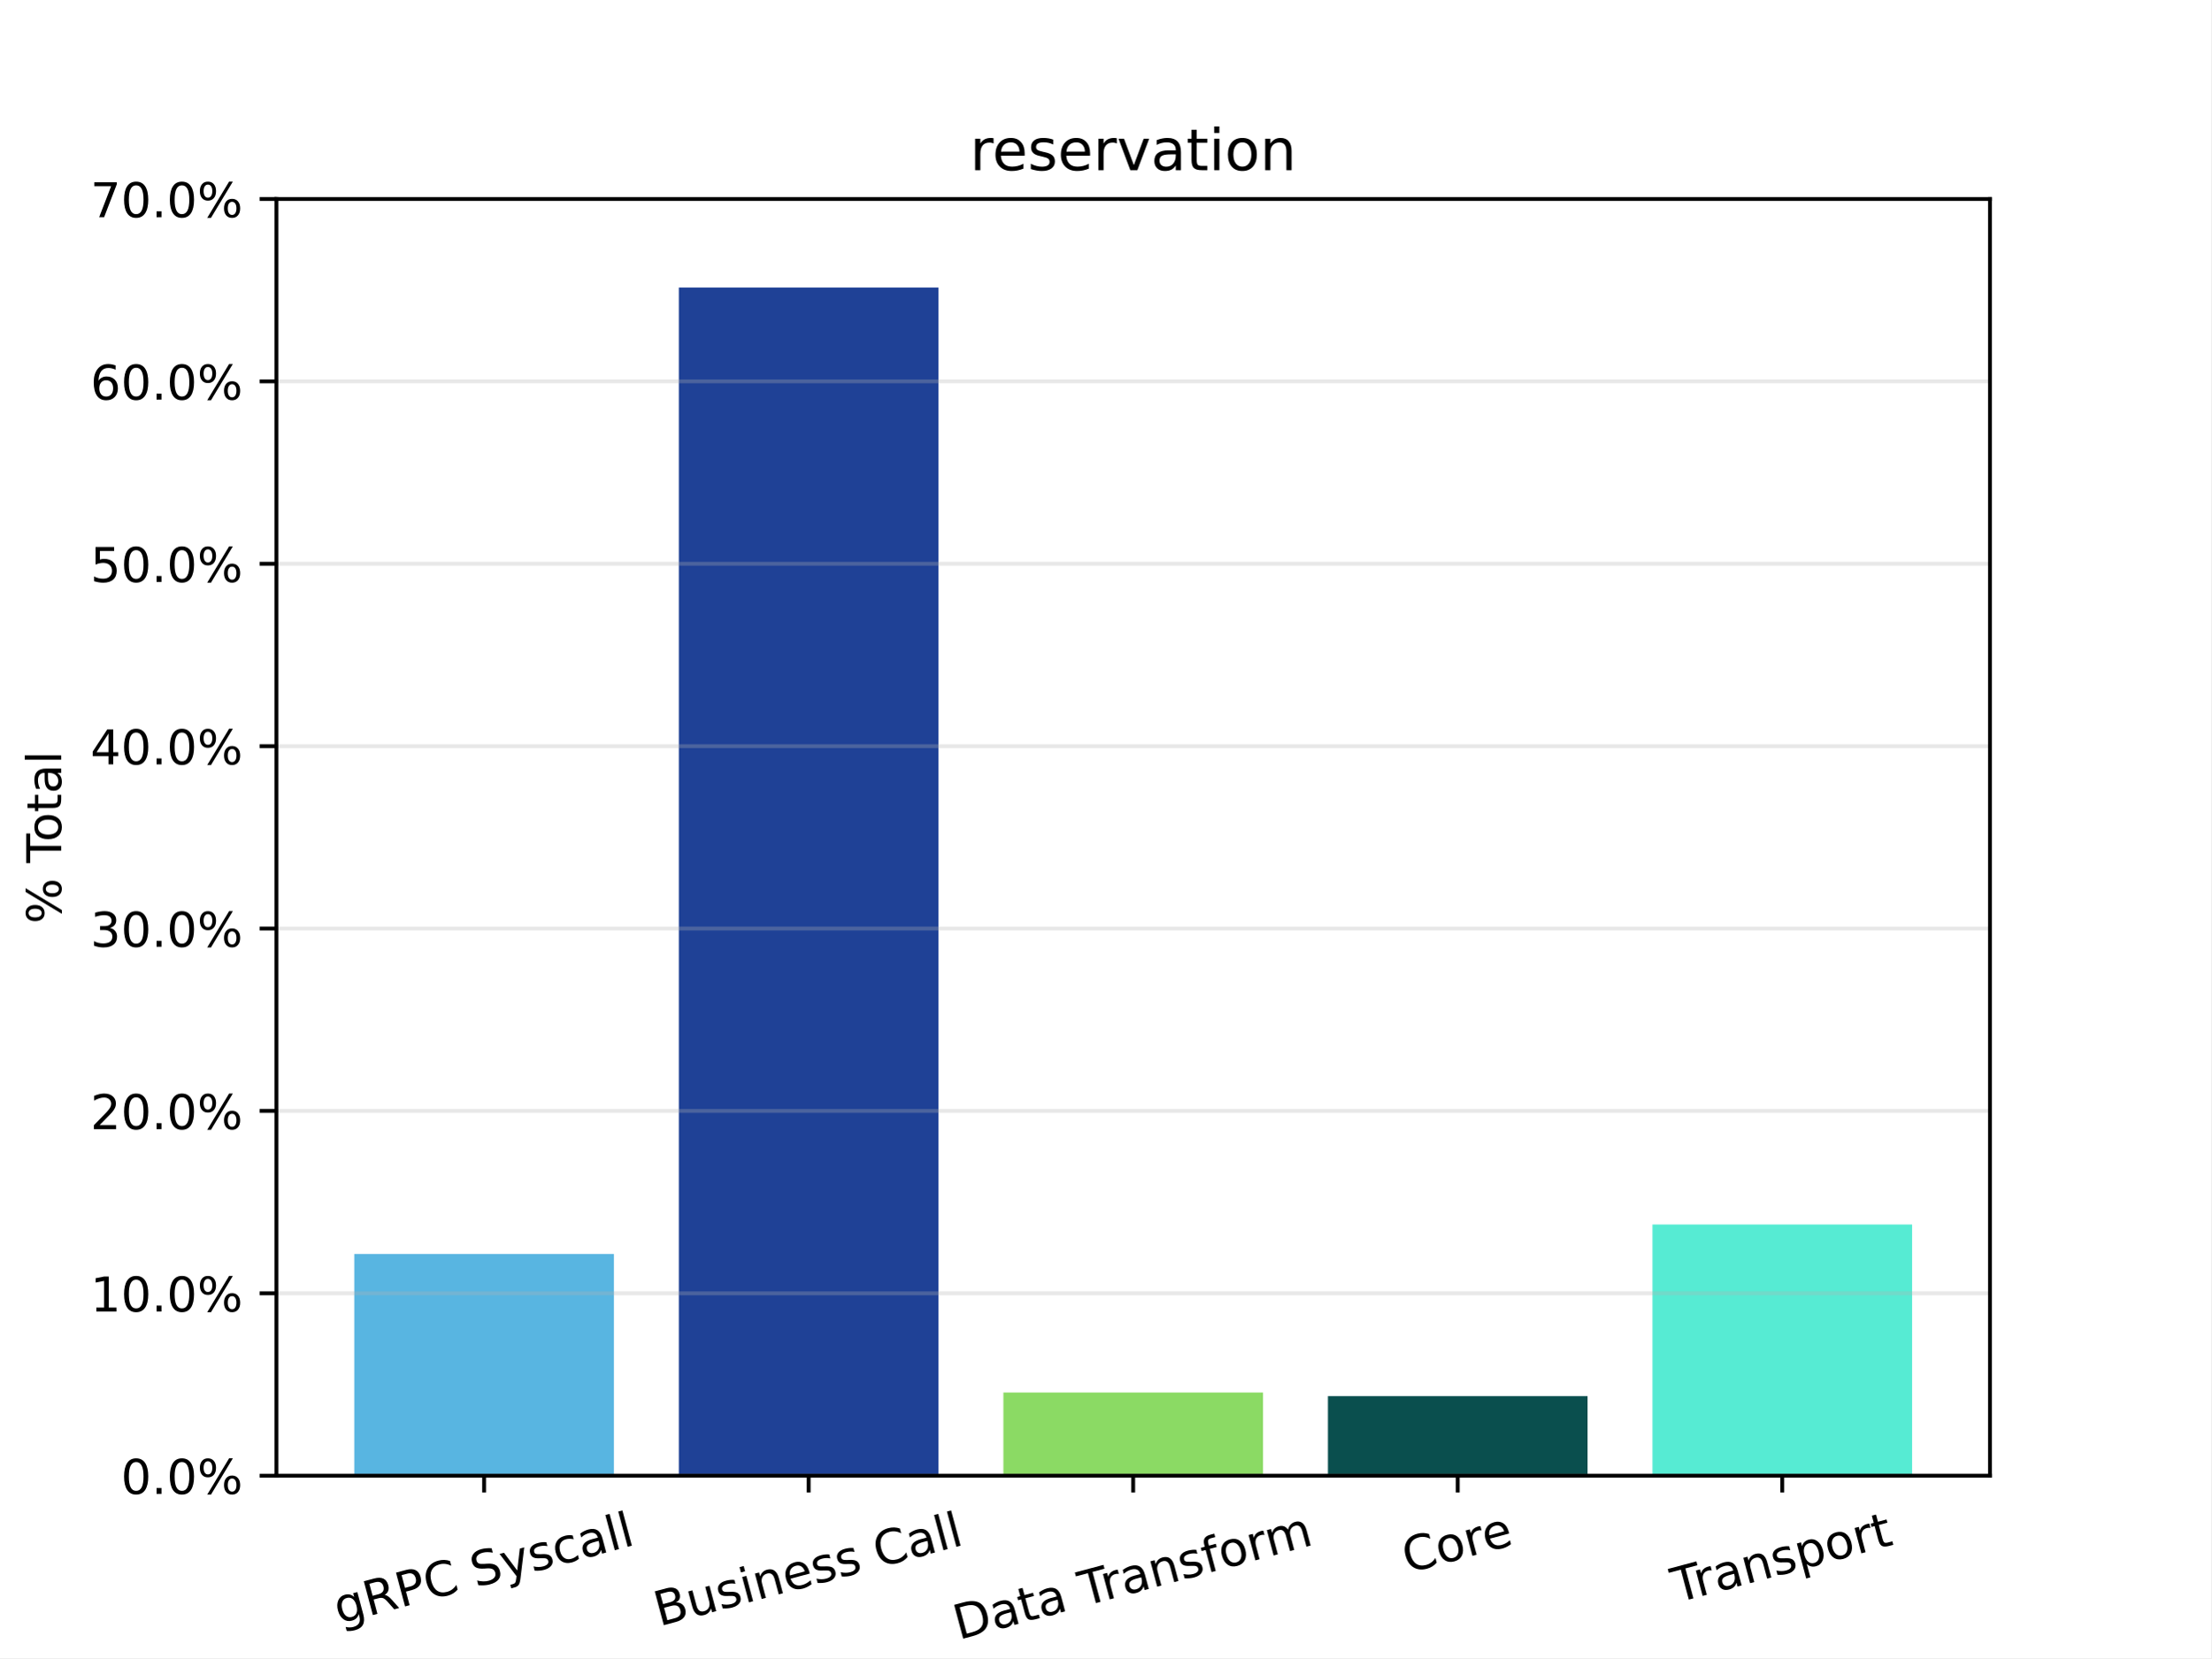
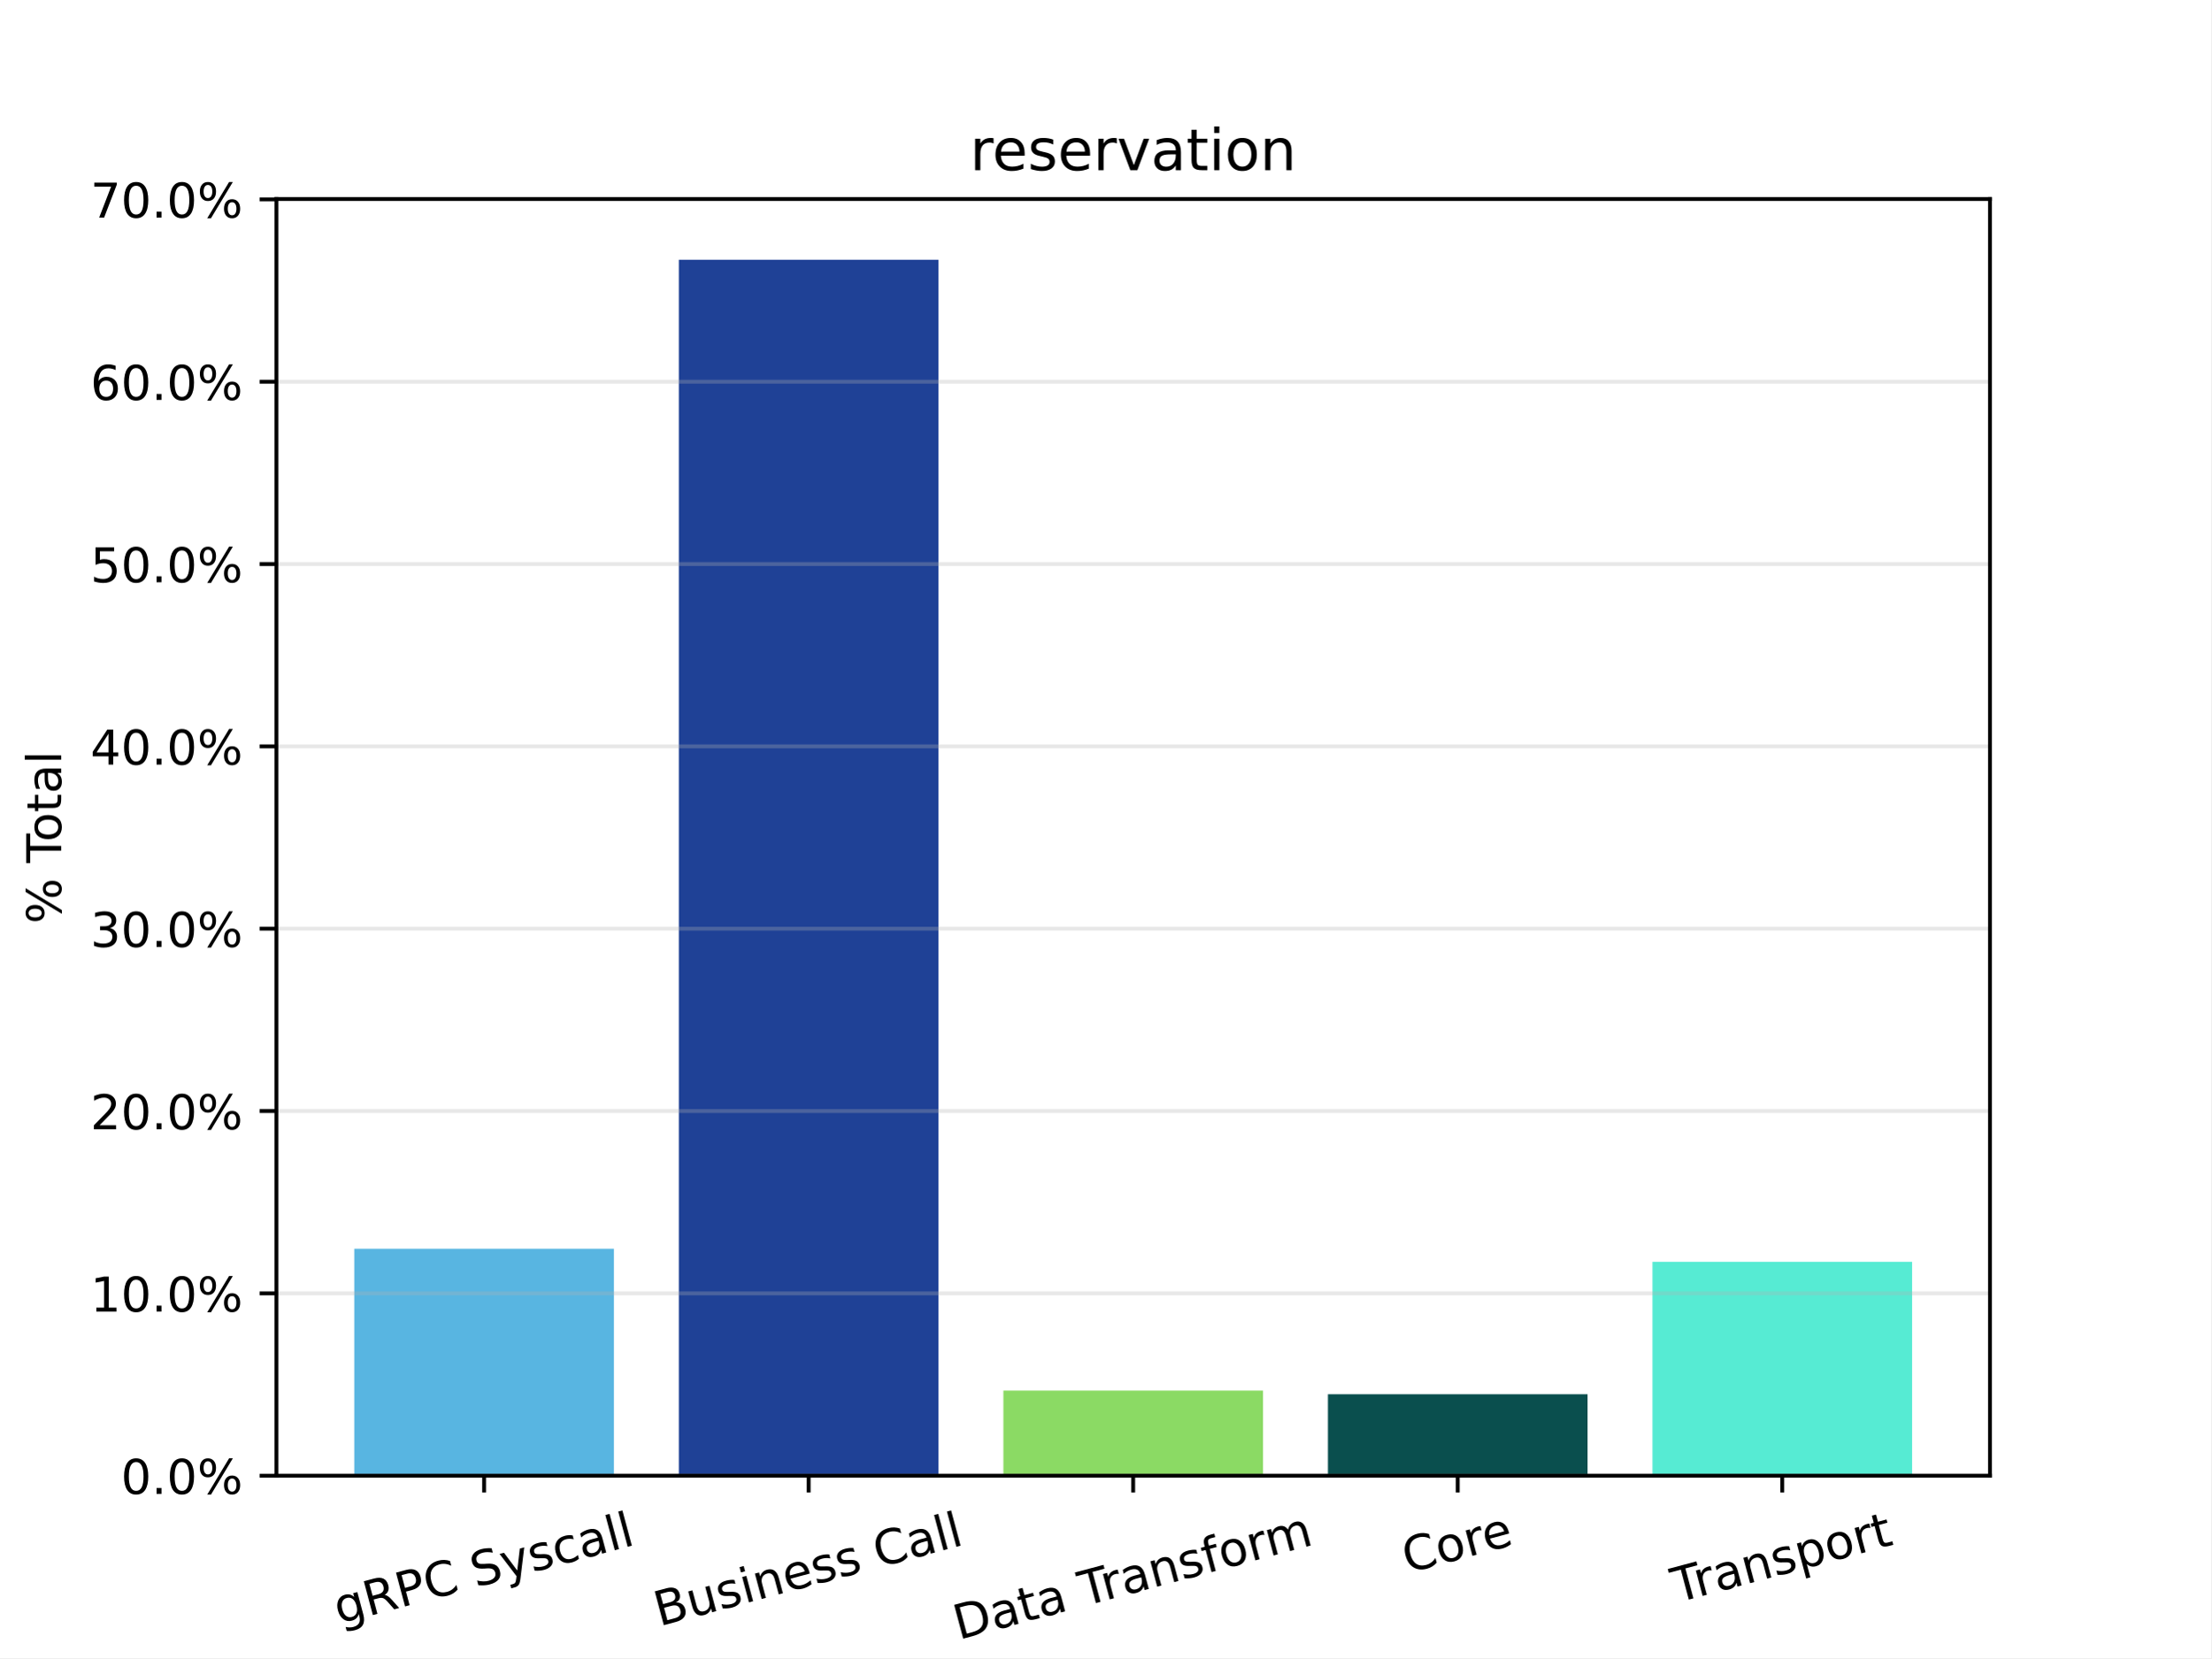
<svg xmlns="http://www.w3.org/2000/svg" xmlns:xlink="http://www.w3.org/1999/xlink" width="460.8pt" height="345.6pt" viewBox="0 0 460.8 345.6" version="1.1">
  <defs>
    <style type="text/css">*{stroke-linejoin: round; stroke-linecap: butt}</style>
  </defs>
  <g id="figure_1">
    <g id="patch_1">
      <path d="M 0 345.6  L 460.8 345.6  L 460.8 0  L 0 0  z " style="fill: #ffffff" />
    </g>
    <g id="axes_1">
      <g id="patch_2">
        <path d="M 57.6 307.584  L 414.72 307.584  L 414.72 41.472  L 57.6 41.472  z " style="fill: #ffffff" />
      </g>
      <g id="patch_3">
-         <path d="M 73.833 307.584  L 127.942 307.584  L 127.942 261.374  L 73.833 261.374  z " clip-path="url(#p54775213a7)" style="fill: #58b5e1" />
+         <path d="M 73.833 307.584  L 127.942 307.584  L 127.942 260.293  L 73.833 260.293  z " clip-path="url(#p87ef324a6e)" style="fill: #58b5e1" />
      </g>
      <g id="patch_4">
-         <path d="M 141.469 307.584  L 195.578 307.584  L 195.578 59.934  L 141.469 59.934  z " clip-path="url(#p54775213a7)" style="fill: #1f4196" />
+         <path d="M 141.469 307.584  L 195.578 307.584  L 195.578 54.144  L 141.469 54.144  z " clip-path="url(#p87ef324a6e)" style="fill: #1f4196" />
      </g>
      <g id="patch_5">
-         <path d="M 209.105 307.584  L 263.215 307.584  L 263.215 290.238  L 209.105 290.238  z " clip-path="url(#p54775213a7)" style="fill: #8bda64" />
+         <path d="M 209.105 307.584  L 263.215 307.584  L 263.215 289.833  L 209.105 289.833  z " clip-path="url(#p87ef324a6e)" style="fill: #8bda64" />
      </g>
      <g id="patch_6">
-         <path d="M 276.742 307.584  L 330.851 307.584  L 330.851 290.987  L 276.742 290.987  z " clip-path="url(#p54775213a7)" style="fill: #0a4f4e" />
+         <path d="M 276.742 307.584  L 330.851 307.584  L 330.851 290.598  L 276.742 290.598  z " clip-path="url(#p87ef324a6e)" style="fill: #0a4f4e" />
      </g>
      <g id="patch_7">
-         <path d="M 344.378 307.584  L 398.487 307.584  L 398.487 255.228  L 344.378 255.228  z " clip-path="url(#p54775213a7)" style="fill: #56ebd3" />
+         <path d="M 344.378 307.584  L 398.487 307.584  L 398.487 263.005  L 344.378 263.005  z " clip-path="url(#p87ef324a6e)" style="fill: #56ebd3" />
      </g>
      <g id="matplotlib.axis_1">
        <g id="xtick_1">
          <g id="line2d_1">
            <defs>
-               <path id="m1025e326ea" d="M 0 0  L 0 3.5  " style="stroke: #000000; stroke-width: 0.8" />
+               <path id="m6ae194b32e" d="M 0 0  L 0 3.5  " style="stroke: #000000; stroke-width: 0.8" />
            </defs>
            <g>
-               <use xlink:href="#m1025e326ea" x="100.887" y="307.584" style="stroke: #000000; stroke-width: 0.8" />
+               <use xlink:href="#m6ae194b32e" x="100.887" y="307.584" style="stroke: #000000; stroke-width: 0.8" />
            </g>
          </g>
          <g id="text_1">
            <g transform="translate(70.62089 338.526) rotate(-15) scale(0.1 -0.1)">
              <defs>
                <path id="DejaVuSans-67" d="M 2906 1791  Q 2906 2416 2648 2759  Q 2391 3103 1925 3103  Q 1463 3103 1205 2759  Q 947 2416 947 1791  Q 947 1169 1205 825  Q 1463 481 1925 481  Q 2391 481 2648 825  Q 2906 1169 2906 1791  z M 3481 434  Q 3481 -459 3084 -895  Q 2688 -1331 1869 -1331  Q 1566 -1331 1297 -1286  Q 1028 -1241 775 -1147  L 775 -588  Q 1028 -725 1275 -790  Q 1522 -856 1778 -856  Q 2344 -856 2625 -561  Q 2906 -266 2906 331  L 2906 616  Q 2728 306 2450 153  Q 2172 0 1784 0  Q 1141 0 747 490  Q 353 981 353 1791  Q 353 2603 747 3093  Q 1141 3584 1784 3584  Q 2172 3584 2450 3431  Q 2728 3278 2906 2969  L 2906 3500  L 3481 3500  L 3481 434  z " transform="scale(0.015625)" />
                <path id="DejaVuSans-52" d="M 2841 2188  Q 3044 2119 3236 1894  Q 3428 1669 3622 1275  L 4263 0  L 3584 0  L 2988 1197  Q 2756 1666 2539 1819  Q 2322 1972 1947 1972  L 1259 1972  L 1259 0  L 628 0  L 628 4666  L 2053 4666  Q 2853 4666 3247 4331  Q 3641 3997 3641 3322  Q 3641 2881 3436 2590  Q 3231 2300 2841 2188  z M 1259 4147  L 1259 2491  L 2053 2491  Q 2509 2491 2742 2702  Q 2975 2913 2975 3322  Q 2975 3731 2742 3939  Q 2509 4147 2053 4147  L 1259 4147  z " transform="scale(0.015625)" />
                <path id="DejaVuSans-50" d="M 1259 4147  L 1259 2394  L 2053 2394  Q 2494 2394 2734 2622  Q 2975 2850 2975 3272  Q 2975 3691 2734 3919  Q 2494 4147 2053 4147  L 1259 4147  z M 628 4666  L 2053 4666  Q 2838 4666 3239 4311  Q 3641 3956 3641 3272  Q 3641 2581 3239 2228  Q 2838 1875 2053 1875  L 1259 1875  L 1259 0  L 628 0  L 628 4666  z " transform="scale(0.015625)" />
                <path id="DejaVuSans-43" d="M 4122 4306  L 4122 3641  Q 3803 3938 3442 4084  Q 3081 4231 2675 4231  Q 1875 4231 1450 3742  Q 1025 3253 1025 2328  Q 1025 1406 1450 917  Q 1875 428 2675 428  Q 3081 428 3442 575  Q 3803 722 4122 1019  L 4122 359  Q 3791 134 3420 21  Q 3050 -91 2638 -91  Q 1578 -91 968 557  Q 359 1206 359 2328  Q 359 3453 968 4101  Q 1578 4750 2638 4750  Q 3056 4750 3426 4639  Q 3797 4528 4122 4306  z " transform="scale(0.015625)" />
                <path id="DejaVuSans-20" transform="scale(0.015625)" />
                <path id="DejaVuSans-53" d="M 3425 4513  L 3425 3897  Q 3066 4069 2747 4153  Q 2428 4238 2131 4238  Q 1616 4238 1336 4038  Q 1056 3838 1056 3469  Q 1056 3159 1242 3001  Q 1428 2844 1947 2747  L 2328 2669  Q 3034 2534 3370 2195  Q 3706 1856 3706 1288  Q 3706 609 3251 259  Q 2797 -91 1919 -91  Q 1588 -91 1214 -16  Q 841 59 441 206  L 441 856  Q 825 641 1194 531  Q 1563 422 1919 422  Q 2459 422 2753 634  Q 3047 847 3047 1241  Q 3047 1584 2836 1778  Q 2625 1972 2144 2069  L 1759 2144  Q 1053 2284 737 2584  Q 422 2884 422 3419  Q 422 4038 858 4394  Q 1294 4750 2059 4750  Q 2388 4750 2728 4690  Q 3069 4631 3425 4513  z " transform="scale(0.015625)" />
                <path id="DejaVuSans-79" d="M 2059 -325  Q 1816 -950 1584 -1140  Q 1353 -1331 966 -1331  L 506 -1331  L 506 -850  L 844 -850  Q 1081 -850 1212 -737  Q 1344 -625 1503 -206  L 1606 56  L 191 3500  L 800 3500  L 1894 763  L 2988 3500  L 3597 3500  L 2059 -325  z " transform="scale(0.015625)" />
                <path id="DejaVuSans-73" d="M 2834 3397  L 2834 2853  Q 2591 2978 2328 3040  Q 2066 3103 1784 3103  Q 1356 3103 1142 2972  Q 928 2841 928 2578  Q 928 2378 1081 2264  Q 1234 2150 1697 2047  L 1894 2003  Q 2506 1872 2764 1633  Q 3022 1394 3022 966  Q 3022 478 2636 193  Q 2250 -91 1575 -91  Q 1294 -91 989 -36  Q 684 19 347 128  L 347 722  Q 666 556 975 473  Q 1284 391 1588 391  Q 1994 391 2212 530  Q 2431 669 2431 922  Q 2431 1156 2273 1281  Q 2116 1406 1581 1522  L 1381 1569  Q 847 1681 609 1914  Q 372 2147 372 2553  Q 372 3047 722 3315  Q 1072 3584 1716 3584  Q 2034 3584 2315 3537  Q 2597 3491 2834 3397  z " transform="scale(0.015625)" />
                <path id="DejaVuSans-63" d="M 3122 3366  L 3122 2828  Q 2878 2963 2633 3030  Q 2388 3097 2138 3097  Q 1578 3097 1268 2742  Q 959 2388 959 1747  Q 959 1106 1268 751  Q 1578 397 2138 397  Q 2388 397 2633 464  Q 2878 531 3122 666  L 3122 134  Q 2881 22 2623 -34  Q 2366 -91 2075 -91  Q 1284 -91 818 406  Q 353 903 353 1747  Q 353 2603 823 3093  Q 1294 3584 2113 3584  Q 2378 3584 2631 3529  Q 2884 3475 3122 3366  z " transform="scale(0.015625)" />
                <path id="DejaVuSans-61" d="M 2194 1759  Q 1497 1759 1228 1600  Q 959 1441 959 1056  Q 959 750 1161 570  Q 1363 391 1709 391  Q 2188 391 2477 730  Q 2766 1069 2766 1631  L 2766 1759  L 2194 1759  z M 3341 1997  L 3341 0  L 2766 0  L 2766 531  Q 2569 213 2275 61  Q 1981 -91 1556 -91  Q 1019 -91 701 211  Q 384 513 384 1019  Q 384 1609 779 1909  Q 1175 2209 1959 2209  L 2766 2209  L 2766 2266  Q 2766 2663 2505 2880  Q 2244 3097 1772 3097  Q 1472 3097 1187 3025  Q 903 2953 641 2809  L 641 3341  Q 956 3463 1253 3523  Q 1550 3584 1831 3584  Q 2591 3584 2966 3190  Q 3341 2797 3341 1997  z " transform="scale(0.015625)" />
                <path id="DejaVuSans-6c" d="M 603 4863  L 1178 4863  L 1178 0  L 603 0  L 603 4863  z " transform="scale(0.015625)" />
              </defs>
              <use xlink:href="#DejaVuSans-67" />
              <use xlink:href="#DejaVuSans-52" x="63.477" />
              <use xlink:href="#DejaVuSans-50" x="132.959" />
              <use xlink:href="#DejaVuSans-43" x="193.262" />
              <use xlink:href="#DejaVuSans-20" x="263.086" />
              <use xlink:href="#DejaVuSans-53" x="294.873" />
              <use xlink:href="#DejaVuSans-79" x="358.35" />
              <use xlink:href="#DejaVuSans-73" x="417.529" />
              <use xlink:href="#DejaVuSans-63" x="469.629" />
              <use xlink:href="#DejaVuSans-61" x="524.609" />
              <use xlink:href="#DejaVuSans-6c" x="585.889" />
              <use xlink:href="#DejaVuSans-6c" x="613.672" />
            </g>
          </g>
        </g>
        <g id="xtick_2">
          <g id="line2d_2">
            <g>
-               <use xlink:href="#m1025e326ea" x="168.524" y="307.584" style="stroke: #000000; stroke-width: 0.8" />
+               <use xlink:href="#m6ae194b32e" x="168.524" y="307.584" style="stroke: #000000; stroke-width: 0.8" />
            </g>
          </g>
          <g id="text_2">
            <g transform="translate(137.3909 338.9902) rotate(-15) scale(0.1 -0.1)">
              <defs>
                <path id="DejaVuSans-42" d="M 1259 2228  L 1259 519  L 2272 519  Q 2781 519 3026 730  Q 3272 941 3272 1375  Q 3272 1813 3026 2020  Q 2781 2228 2272 2228  L 1259 2228  z M 1259 4147  L 1259 2741  L 2194 2741  Q 2656 2741 2882 2914  Q 3109 3088 3109 3444  Q 3109 3797 2882 3972  Q 2656 4147 2194 4147  L 1259 4147  z M 628 4666  L 2241 4666  Q 2963 4666 3353 4366  Q 3744 4066 3744 3513  Q 3744 3084 3544 2831  Q 3344 2578 2956 2516  Q 3422 2416 3680 2098  Q 3938 1781 3938 1306  Q 3938 681 3513 340  Q 3088 0 2303 0  L 628 0  L 628 4666  z " transform="scale(0.015625)" />
                <path id="DejaVuSans-75" d="M 544 1381  L 544 3500  L 1119 3500  L 1119 1403  Q 1119 906 1312 657  Q 1506 409 1894 409  Q 2359 409 2629 706  Q 2900 1003 2900 1516  L 2900 3500  L 3475 3500  L 3475 0  L 2900 0  L 2900 538  Q 2691 219 2414 64  Q 2138 -91 1772 -91  Q 1169 -91 856 284  Q 544 659 544 1381  z M 1991 3584  L 1991 3584  z " transform="scale(0.015625)" />
                <path id="DejaVuSans-69" d="M 603 3500  L 1178 3500  L 1178 0  L 603 0  L 603 3500  z M 603 4863  L 1178 4863  L 1178 4134  L 603 4134  L 603 4863  z " transform="scale(0.015625)" />
                <path id="DejaVuSans-6e" d="M 3513 2113  L 3513 0  L 2938 0  L 2938 2094  Q 2938 2591 2744 2837  Q 2550 3084 2163 3084  Q 1697 3084 1428 2787  Q 1159 2491 1159 1978  L 1159 0  L 581 0  L 581 3500  L 1159 3500  L 1159 2956  Q 1366 3272 1645 3428  Q 1925 3584 2291 3584  Q 2894 3584 3203 3211  Q 3513 2838 3513 2113  z " transform="scale(0.015625)" />
                <path id="DejaVuSans-65" d="M 3597 1894  L 3597 1613  L 953 1613  Q 991 1019 1311 708  Q 1631 397 2203 397  Q 2534 397 2845 478  Q 3156 559 3463 722  L 3463 178  Q 3153 47 2828 -22  Q 2503 -91 2169 -91  Q 1331 -91 842 396  Q 353 884 353 1716  Q 353 2575 817 3079  Q 1281 3584 2069 3584  Q 2775 3584 3186 3129  Q 3597 2675 3597 1894  z M 3022 2063  Q 3016 2534 2758 2815  Q 2500 3097 2075 3097  Q 1594 3097 1305 2825  Q 1016 2553 972 2059  L 3022 2063  z " transform="scale(0.015625)" />
              </defs>
              <use xlink:href="#DejaVuSans-42" />
              <use xlink:href="#DejaVuSans-75" x="68.604" />
              <use xlink:href="#DejaVuSans-73" x="131.982" />
              <use xlink:href="#DejaVuSans-69" x="184.082" />
              <use xlink:href="#DejaVuSans-6e" x="211.865" />
              <use xlink:href="#DejaVuSans-65" x="275.244" />
              <use xlink:href="#DejaVuSans-73" x="336.768" />
              <use xlink:href="#DejaVuSans-73" x="388.867" />
              <use xlink:href="#DejaVuSans-20" x="440.967" />
              <use xlink:href="#DejaVuSans-43" x="472.754" />
              <use xlink:href="#DejaVuSans-61" x="542.578" />
              <use xlink:href="#DejaVuSans-6c" x="603.857" />
              <use xlink:href="#DejaVuSans-6c" x="631.641" />
            </g>
          </g>
        </g>
        <g id="xtick_3">
          <g id="line2d_3">
            <g>
-               <use xlink:href="#m1025e326ea" x="236.16" y="307.584" style="stroke: #000000; stroke-width: 0.8" />
+               <use xlink:href="#m6ae194b32e" x="236.16" y="307.584" style="stroke: #000000; stroke-width: 0.8" />
            </g>
          </g>
          <g id="text_3">
            <g transform="translate(199.7879 341.798) rotate(-15) scale(0.1 -0.1)">
              <defs>
                <path id="DejaVuSans-44" d="M 1259 4147  L 1259 519  L 2022 519  Q 2988 519 3436 956  Q 3884 1394 3884 2338  Q 3884 3275 3436 3711  Q 2988 4147 2022 4147  L 1259 4147  z M 628 4666  L 1925 4666  Q 3281 4666 3915 4102  Q 4550 3538 4550 2338  Q 4550 1131 3912 565  Q 3275 0 1925 0  L 628 0  L 628 4666  z " transform="scale(0.015625)" />
                <path id="DejaVuSans-74" d="M 1172 4494  L 1172 3500  L 2356 3500  L 2356 3053  L 1172 3053  L 1172 1153  Q 1172 725 1289 603  Q 1406 481 1766 481  L 2356 481  L 2356 0  L 1766 0  Q 1100 0 847 248  Q 594 497 594 1153  L 594 3053  L 172 3053  L 172 3500  L 594 3500  L 594 4494  L 1172 4494  z " transform="scale(0.015625)" />
                <path id="DejaVuSans-54" d="M -19 4666  L 3928 4666  L 3928 4134  L 2272 4134  L 2272 0  L 1638 0  L 1638 4134  L -19 4134  L -19 4666  z " transform="scale(0.015625)" />
                <path id="DejaVuSans-72" d="M 2631 2963  Q 2534 3019 2420 3045  Q 2306 3072 2169 3072  Q 1681 3072 1420 2755  Q 1159 2438 1159 1844  L 1159 0  L 581 0  L 581 3500  L 1159 3500  L 1159 2956  Q 1341 3275 1631 3429  Q 1922 3584 2338 3584  Q 2397 3584 2469 3576  Q 2541 3569 2628 3553  L 2631 2963  z " transform="scale(0.015625)" />
                <path id="DejaVuSans-66" d="M 2375 4863  L 2375 4384  L 1825 4384  Q 1516 4384 1395 4259  Q 1275 4134 1275 3809  L 1275 3500  L 2222 3500  L 2222 3053  L 1275 3053  L 1275 0  L 697 0  L 697 3053  L 147 3053  L 147 3500  L 697 3500  L 697 3744  Q 697 4328 969 4595  Q 1241 4863 1831 4863  L 2375 4863  z " transform="scale(0.015625)" />
                <path id="DejaVuSans-6f" d="M 1959 3097  Q 1497 3097 1228 2736  Q 959 2375 959 1747  Q 959 1119 1226 758  Q 1494 397 1959 397  Q 2419 397 2687 759  Q 2956 1122 2956 1747  Q 2956 2369 2687 2733  Q 2419 3097 1959 3097  z M 1959 3584  Q 2709 3584 3137 3096  Q 3566 2609 3566 1747  Q 3566 888 3137 398  Q 2709 -91 1959 -91  Q 1206 -91 779 398  Q 353 888 353 1747  Q 353 2609 779 3096  Q 1206 3584 1959 3584  z " transform="scale(0.015625)" />
                <path id="DejaVuSans-6d" d="M 3328 2828  Q 3544 3216 3844 3400  Q 4144 3584 4550 3584  Q 5097 3584 5394 3201  Q 5691 2819 5691 2113  L 5691 0  L 5113 0  L 5113 2094  Q 5113 2597 4934 2840  Q 4756 3084 4391 3084  Q 3944 3084 3684 2787  Q 3425 2491 3425 1978  L 3425 0  L 2847 0  L 2847 2094  Q 2847 2600 2669 2842  Q 2491 3084 2119 3084  Q 1678 3084 1418 2786  Q 1159 2488 1159 1978  L 1159 0  L 581 0  L 581 3500  L 1159 3500  L 1159 2956  Q 1356 3278 1631 3431  Q 1906 3584 2284 3584  Q 2666 3584 2933 3390  Q 3200 3197 3328 2828  z " transform="scale(0.015625)" />
              </defs>
              <use xlink:href="#DejaVuSans-44" />
              <use xlink:href="#DejaVuSans-61" x="77.002" />
              <use xlink:href="#DejaVuSans-74" x="138.281" />
              <use xlink:href="#DejaVuSans-61" x="177.49" />
              <use xlink:href="#DejaVuSans-20" x="238.77" />
              <use xlink:href="#DejaVuSans-54" x="270.557" />
              <use xlink:href="#DejaVuSans-72" x="316.891" />
              <use xlink:href="#DejaVuSans-61" x="358.004" />
              <use xlink:href="#DejaVuSans-6e" x="419.283" />
              <use xlink:href="#DejaVuSans-73" x="482.662" />
              <use xlink:href="#DejaVuSans-66" x="534.762" />
              <use xlink:href="#DejaVuSans-6f" x="569.967" />
              <use xlink:href="#DejaVuSans-72" x="631.148" />
              <use xlink:href="#DejaVuSans-6d" x="670.512" />
            </g>
          </g>
        </g>
        <g id="xtick_4">
          <g id="line2d_4">
            <g>
-               <use xlink:href="#m1025e326ea" x="303.796" y="307.584" style="stroke: #000000; stroke-width: 0.8" />
+               <use xlink:href="#m6ae194b32e" x="303.796" y="307.584" style="stroke: #000000; stroke-width: 0.8" />
            </g>
          </g>
          <g id="text_4">
            <g transform="translate(293.3345 327.9128) rotate(-15) scale(0.1 -0.1)">
              <use xlink:href="#DejaVuSans-43" />
              <use xlink:href="#DejaVuSans-6f" x="69.824" />
              <use xlink:href="#DejaVuSans-72" x="131.006" />
              <use xlink:href="#DejaVuSans-65" x="169.869" />
            </g>
          </g>
        </g>
        <g id="xtick_5">
          <g id="line2d_5">
            <g>
-               <use xlink:href="#m1025e326ea" x="371.433" y="307.584" style="stroke: #000000; stroke-width: 0.8" />
+               <use xlink:href="#m6ae194b32e" x="371.433" y="307.584" style="stroke: #000000; stroke-width: 0.8" />
            </g>
          </g>
          <g id="text_5">
            <g transform="translate(349.4876 334.0666) rotate(-15) scale(0.1 -0.1)">
              <defs>
                <path id="DejaVuSans-70" d="M 1159 525  L 1159 -1331  L 581 -1331  L 581 3500  L 1159 3500  L 1159 2969  Q 1341 3281 1617 3432  Q 1894 3584 2278 3584  Q 2916 3584 3314 3078  Q 3713 2572 3713 1747  Q 3713 922 3314 415  Q 2916 -91 2278 -91  Q 1894 -91 1617 61  Q 1341 213 1159 525  z M 3116 1747  Q 3116 2381 2855 2742  Q 2594 3103 2138 3103  Q 1681 3103 1420 2742  Q 1159 2381 1159 1747  Q 1159 1113 1420 752  Q 1681 391 2138 391  Q 2594 391 2855 752  Q 3116 1113 3116 1747  z " transform="scale(0.015625)" />
              </defs>
              <use xlink:href="#DejaVuSans-54" />
              <use xlink:href="#DejaVuSans-72" x="46.334" />
              <use xlink:href="#DejaVuSans-61" x="87.447" />
              <use xlink:href="#DejaVuSans-6e" x="148.727" />
              <use xlink:href="#DejaVuSans-73" x="212.105" />
              <use xlink:href="#DejaVuSans-70" x="264.205" />
              <use xlink:href="#DejaVuSans-6f" x="327.682" />
              <use xlink:href="#DejaVuSans-72" x="388.863" />
              <use xlink:href="#DejaVuSans-74" x="429.977" />
            </g>
          </g>
        </g>
        <g id="text_6">
          <g transform="translate(209.2084 355.4053) scale(0.1 -0.1)">
            <use xlink:href="#DejaVuSans-43" />
            <use xlink:href="#DejaVuSans-61" x="69.824" />
            <use xlink:href="#DejaVuSans-74" x="131.104" />
            <use xlink:href="#DejaVuSans-65" x="170.312" />
            <use xlink:href="#DejaVuSans-67" x="231.836" />
            <use xlink:href="#DejaVuSans-6f" x="295.312" />
            <use xlink:href="#DejaVuSans-72" x="356.494" />
            <use xlink:href="#DejaVuSans-69" x="397.607" />
            <use xlink:href="#DejaVuSans-65" x="425.391" />
            <use xlink:href="#DejaVuSans-73" x="486.914" />
          </g>
        </g>
      </g>
      <g id="matplotlib.axis_2">
        <g id="ytick_1">
          <g id="line2d_6">
-             <path d="M 57.6 307.584  L 414.72 307.584  " clip-path="url(#p54775213a7)" style="fill: none; stroke: #b0b0b0; stroke-opacity: 0.3; stroke-width: 0.8; stroke-linecap: square" />
+             <path d="M 57.6 307.584  L 414.72 307.584  " clip-path="url(#p87ef324a6e)" style="fill: none; stroke: #b0b0b0; stroke-opacity: 0.3; stroke-width: 0.8; stroke-linecap: square" />
          </g>
          <g id="line2d_7">
            <defs>
-               <path id="m58a835620f" d="M 0 0  L -3.5 0  " style="stroke: #000000; stroke-width: 0.8" />
+               <path id="mf3e094d8b0" d="M 0 0  L -3.5 0  " style="stroke: #000000; stroke-width: 0.8" />
            </defs>
            <g>
-               <use xlink:href="#m58a835620f" x="57.6" y="307.584" style="stroke: #000000; stroke-width: 0.8" />
+               <use xlink:href="#mf3e094d8b0" x="57.6" y="307.584" style="stroke: #000000; stroke-width: 0.8" />
            </g>
          </g>
          <g id="text_7">
            <g transform="translate(25.19531 311.3832) scale(0.1 -0.1)">
              <defs>
                <path id="DejaVuSans-30" d="M 2034 4250  Q 1547 4250 1301 3770  Q 1056 3291 1056 2328  Q 1056 1369 1301 889  Q 1547 409 2034 409  Q 2525 409 2770 889  Q 3016 1369 3016 2328  Q 3016 3291 2770 3770  Q 2525 4250 2034 4250  z M 2034 4750  Q 2819 4750 3233 4129  Q 3647 3509 3647 2328  Q 3647 1150 3233 529  Q 2819 -91 2034 -91  Q 1250 -91 836 529  Q 422 1150 422 2328  Q 422 3509 836 4129  Q 1250 4750 2034 4750  z " transform="scale(0.015625)" />
                <path id="DejaVuSans-2e" d="M 684 794  L 1344 794  L 1344 0  L 684 0  L 684 794  z " transform="scale(0.015625)" />
                <path id="DejaVuSans-25" d="M 4653 2053  Q 4381 2053 4226 1822  Q 4072 1591 4072 1178  Q 4072 772 4226 539  Q 4381 306 4653 306  Q 4919 306 5073 539  Q 5228 772 5228 1178  Q 5228 1588 5073 1820  Q 4919 2053 4653 2053  z M 4653 2450  Q 5147 2450 5437 2106  Q 5728 1763 5728 1178  Q 5728 594 5436 251  Q 5144 -91 4653 -91  Q 4153 -91 3862 251  Q 3572 594 3572 1178  Q 3572 1766 3864 2108  Q 4156 2450 4653 2450  z M 1428 4353  Q 1159 4353 1004 4120  Q 850 3888 850 3481  Q 850 3069 1003 2837  Q 1156 2606 1428 2606  Q 1700 2606 1854 2837  Q 2009 3069 2009 3481  Q 2009 3884 1853 4118  Q 1697 4353 1428 4353  z M 4250 4750  L 4750 4750  L 1831 -91  L 1331 -91  L 4250 4750  z M 1428 4750  Q 1922 4750 2215 4408  Q 2509 4066 2509 3481  Q 2509 2891 2217 2550  Q 1925 2209 1428 2209  Q 931 2209 642 2551  Q 353 2894 353 3481  Q 353 4063 643 4406  Q 934 4750 1428 4750  z " transform="scale(0.015625)" />
              </defs>
              <use xlink:href="#DejaVuSans-30" />
              <use xlink:href="#DejaVuSans-2e" x="63.623" />
              <use xlink:href="#DejaVuSans-30" x="95.41" />
              <use xlink:href="#DejaVuSans-25" x="159.033" />
            </g>
          </g>
        </g>
        <g id="ytick_2">
          <g id="line2d_8">
-             <path d="M 57.6 269.568  L 414.72 269.568  " clip-path="url(#p54775213a7)" style="fill: none; stroke: #b0b0b0; stroke-opacity: 0.3; stroke-width: 0.8; stroke-linecap: square" />
+             <path d="M 57.6 269.579  L 414.72 269.579  " clip-path="url(#p87ef324a6e)" style="fill: none; stroke: #b0b0b0; stroke-opacity: 0.3; stroke-width: 0.8; stroke-linecap: square" />
          </g>
          <g id="line2d_9">
            <g>
-               <use xlink:href="#m58a835620f" x="57.6" y="269.568" style="stroke: #000000; stroke-width: 0.8" />
+               <use xlink:href="#mf3e094d8b0" x="57.6" y="269.579" style="stroke: #000000; stroke-width: 0.8" />
            </g>
          </g>
          <g id="text_8">
-             <g transform="translate(18.83281 273.3672) scale(0.1 -0.1)">
+             <g transform="translate(18.83281 273.3785) scale(0.1 -0.1)">
              <defs>
                <path id="DejaVuSans-31" d="M 794 531  L 1825 531  L 1825 4091  L 703 3866  L 703 4441  L 1819 4666  L 2450 4666  L 2450 531  L 3481 531  L 3481 0  L 794 0  L 794 531  z " transform="scale(0.015625)" />
              </defs>
              <use xlink:href="#DejaVuSans-31" />
              <use xlink:href="#DejaVuSans-30" x="63.623" />
              <use xlink:href="#DejaVuSans-2e" x="127.246" />
              <use xlink:href="#DejaVuSans-30" x="159.033" />
              <use xlink:href="#DejaVuSans-25" x="222.656" />
            </g>
          </g>
        </g>
        <g id="ytick_3">
          <g id="line2d_10">
-             <path d="M 57.6 231.552  L 414.72 231.552  " clip-path="url(#p54775213a7)" style="fill: none; stroke: #b0b0b0; stroke-opacity: 0.3; stroke-width: 0.8; stroke-linecap: square" />
+             <path d="M 57.6 231.575  L 414.72 231.575  " clip-path="url(#p87ef324a6e)" style="fill: none; stroke: #b0b0b0; stroke-opacity: 0.3; stroke-width: 0.8; stroke-linecap: square" />
          </g>
          <g id="line2d_11">
            <g>
-               <use xlink:href="#m58a835620f" x="57.6" y="231.552" style="stroke: #000000; stroke-width: 0.8" />
+               <use xlink:href="#mf3e094d8b0" x="57.6" y="231.575" style="stroke: #000000; stroke-width: 0.8" />
            </g>
          </g>
          <g id="text_9">
-             <g transform="translate(18.83281 235.3512) scale(0.1 -0.1)">
+             <g transform="translate(18.83281 235.3738) scale(0.1 -0.1)">
              <defs>
                <path id="DejaVuSans-32" d="M 1228 531  L 3431 531  L 3431 0  L 469 0  L 469 531  Q 828 903 1448 1529  Q 2069 2156 2228 2338  Q 2531 2678 2651 2914  Q 2772 3150 2772 3378  Q 2772 3750 2511 3984  Q 2250 4219 1831 4219  Q 1534 4219 1204 4116  Q 875 4013 500 3803  L 500 4441  Q 881 4594 1212 4672  Q 1544 4750 1819 4750  Q 2544 4750 2975 4387  Q 3406 4025 3406 3419  Q 3406 3131 3298 2873  Q 3191 2616 2906 2266  Q 2828 2175 2409 1742  Q 1991 1309 1228 531  z " transform="scale(0.015625)" />
              </defs>
              <use xlink:href="#DejaVuSans-32" />
              <use xlink:href="#DejaVuSans-30" x="63.623" />
              <use xlink:href="#DejaVuSans-2e" x="127.246" />
              <use xlink:href="#DejaVuSans-30" x="159.033" />
              <use xlink:href="#DejaVuSans-25" x="222.656" />
            </g>
          </g>
        </g>
        <g id="ytick_4">
          <g id="line2d_12">
-             <path d="M 57.6 193.536  L 414.72 193.536  " clip-path="url(#p54775213a7)" style="fill: none; stroke: #b0b0b0; stroke-opacity: 0.3; stroke-width: 0.8; stroke-linecap: square" />
+             <path d="M 57.6 193.57  L 414.72 193.57  " clip-path="url(#p87ef324a6e)" style="fill: none; stroke: #b0b0b0; stroke-opacity: 0.3; stroke-width: 0.8; stroke-linecap: square" />
          </g>
          <g id="line2d_13">
            <g>
-               <use xlink:href="#m58a835620f" x="57.6" y="193.536" style="stroke: #000000; stroke-width: 0.8" />
+               <use xlink:href="#mf3e094d8b0" x="57.6" y="193.57" style="stroke: #000000; stroke-width: 0.8" />
            </g>
          </g>
          <g id="text_10">
-             <g transform="translate(18.83281 197.3352) scale(0.1 -0.1)">
+             <g transform="translate(18.83281 197.3691) scale(0.1 -0.1)">
              <defs>
                <path id="DejaVuSans-33" d="M 2597 2516  Q 3050 2419 3304 2112  Q 3559 1806 3559 1356  Q 3559 666 3084 287  Q 2609 -91 1734 -91  Q 1441 -91 1130 -33  Q 819 25 488 141  L 488 750  Q 750 597 1062 519  Q 1375 441 1716 441  Q 2309 441 2620 675  Q 2931 909 2931 1356  Q 2931 1769 2642 2001  Q 2353 2234 1838 2234  L 1294 2234  L 1294 2753  L 1863 2753  Q 2328 2753 2575 2939  Q 2822 3125 2822 3475  Q 2822 3834 2567 4026  Q 2313 4219 1838 4219  Q 1578 4219 1281 4162  Q 984 4106 628 3988  L 628 4550  Q 988 4650 1302 4700  Q 1616 4750 1894 4750  Q 2613 4750 3031 4423  Q 3450 4097 3450 3541  Q 3450 3153 3228 2886  Q 3006 2619 2597 2516  z " transform="scale(0.015625)" />
              </defs>
              <use xlink:href="#DejaVuSans-33" />
              <use xlink:href="#DejaVuSans-30" x="63.623" />
              <use xlink:href="#DejaVuSans-2e" x="127.246" />
              <use xlink:href="#DejaVuSans-30" x="159.033" />
              <use xlink:href="#DejaVuSans-25" x="222.656" />
            </g>
          </g>
        </g>
        <g id="ytick_5">
          <g id="line2d_14">
-             <path d="M 57.6 155.52  L 414.72 155.52  " clip-path="url(#p54775213a7)" style="fill: none; stroke: #b0b0b0; stroke-opacity: 0.3; stroke-width: 0.8; stroke-linecap: square" />
+             <path d="M 57.6 155.565  L 414.72 155.565  " clip-path="url(#p87ef324a6e)" style="fill: none; stroke: #b0b0b0; stroke-opacity: 0.3; stroke-width: 0.8; stroke-linecap: square" />
          </g>
          <g id="line2d_15">
            <g>
-               <use xlink:href="#m58a835620f" x="57.6" y="155.52" style="stroke: #000000; stroke-width: 0.8" />
+               <use xlink:href="#mf3e094d8b0" x="57.6" y="155.565" style="stroke: #000000; stroke-width: 0.8" />
            </g>
          </g>
          <g id="text_11">
-             <g transform="translate(18.83281 159.3192) scale(0.1 -0.1)">
+             <g transform="translate(18.83281 159.3644) scale(0.1 -0.1)">
              <defs>
                <path id="DejaVuSans-34" d="M 2419 4116  L 825 1625  L 2419 1625  L 2419 4116  z M 2253 4666  L 3047 4666  L 3047 1625  L 3713 1625  L 3713 1100  L 3047 1100  L 3047 0  L 2419 0  L 2419 1100  L 313 1100  L 313 1709  L 2253 4666  z " transform="scale(0.015625)" />
              </defs>
              <use xlink:href="#DejaVuSans-34" />
              <use xlink:href="#DejaVuSans-30" x="63.623" />
              <use xlink:href="#DejaVuSans-2e" x="127.246" />
              <use xlink:href="#DejaVuSans-30" x="159.033" />
              <use xlink:href="#DejaVuSans-25" x="222.656" />
            </g>
          </g>
        </g>
        <g id="ytick_6">
          <g id="line2d_16">
-             <path d="M 57.6 117.504  L 414.72 117.504  " clip-path="url(#p54775213a7)" style="fill: none; stroke: #b0b0b0; stroke-opacity: 0.3; stroke-width: 0.8; stroke-linecap: square" />
+             <path d="M 57.6 117.56  L 414.72 117.56  " clip-path="url(#p87ef324a6e)" style="fill: none; stroke: #b0b0b0; stroke-opacity: 0.3; stroke-width: 0.8; stroke-linecap: square" />
          </g>
          <g id="line2d_17">
            <g>
-               <use xlink:href="#m58a835620f" x="57.6" y="117.504" style="stroke: #000000; stroke-width: 0.8" />
+               <use xlink:href="#mf3e094d8b0" x="57.6" y="117.56" style="stroke: #000000; stroke-width: 0.8" />
            </g>
          </g>
          <g id="text_12">
-             <g transform="translate(18.83281 121.3032) scale(0.1 -0.1)">
+             <g transform="translate(18.83281 121.3597) scale(0.1 -0.1)">
              <defs>
                <path id="DejaVuSans-35" d="M 691 4666  L 3169 4666  L 3169 4134  L 1269 4134  L 1269 2991  Q 1406 3038 1543 3061  Q 1681 3084 1819 3084  Q 2600 3084 3056 2656  Q 3513 2228 3513 1497  Q 3513 744 3044 326  Q 2575 -91 1722 -91  Q 1428 -91 1123 -41  Q 819 9 494 109  L 494 744  Q 775 591 1075 516  Q 1375 441 1709 441  Q 2250 441 2565 725  Q 2881 1009 2881 1497  Q 2881 1984 2565 2268  Q 2250 2553 1709 2553  Q 1456 2553 1204 2497  Q 953 2441 691 2322  L 691 4666  z " transform="scale(0.015625)" />
              </defs>
              <use xlink:href="#DejaVuSans-35" />
              <use xlink:href="#DejaVuSans-30" x="63.623" />
              <use xlink:href="#DejaVuSans-2e" x="127.246" />
              <use xlink:href="#DejaVuSans-30" x="159.033" />
              <use xlink:href="#DejaVuSans-25" x="222.656" />
            </g>
          </g>
        </g>
        <g id="ytick_7">
          <g id="line2d_18">
-             <path d="M 57.6 79.488  L 414.72 79.488  " clip-path="url(#p54775213a7)" style="fill: none; stroke: #b0b0b0; stroke-opacity: 0.3; stroke-width: 0.8; stroke-linecap: square" />
+             <path d="M 57.6 79.556  L 414.72 79.556  " clip-path="url(#p87ef324a6e)" style="fill: none; stroke: #b0b0b0; stroke-opacity: 0.3; stroke-width: 0.8; stroke-linecap: square" />
          </g>
          <g id="line2d_19">
            <g>
-               <use xlink:href="#m58a835620f" x="57.6" y="79.488" style="stroke: #000000; stroke-width: 0.8" />
+               <use xlink:href="#mf3e094d8b0" x="57.6" y="79.556" style="stroke: #000000; stroke-width: 0.8" />
            </g>
          </g>
          <g id="text_13">
-             <g transform="translate(18.83281 83.28722) scale(0.1 -0.1)">
+             <g transform="translate(18.83281 83.35501) scale(0.1 -0.1)">
              <defs>
                <path id="DejaVuSans-36" d="M 2113 2584  Q 1688 2584 1439 2293  Q 1191 2003 1191 1497  Q 1191 994 1439 701  Q 1688 409 2113 409  Q 2538 409 2786 701  Q 3034 994 3034 1497  Q 3034 2003 2786 2293  Q 2538 2584 2113 2584  z M 3366 4563  L 3366 3988  Q 3128 4100 2886 4159  Q 2644 4219 2406 4219  Q 1781 4219 1451 3797  Q 1122 3375 1075 2522  Q 1259 2794 1537 2939  Q 1816 3084 2150 3084  Q 2853 3084 3261 2657  Q 3669 2231 3669 1497  Q 3669 778 3244 343  Q 2819 -91 2113 -91  Q 1303 -91 875 529  Q 447 1150 447 2328  Q 447 3434 972 4092  Q 1497 4750 2381 4750  Q 2619 4750 2861 4703  Q 3103 4656 3366 4563  z " transform="scale(0.015625)" />
              </defs>
              <use xlink:href="#DejaVuSans-36" />
              <use xlink:href="#DejaVuSans-30" x="63.623" />
              <use xlink:href="#DejaVuSans-2e" x="127.246" />
              <use xlink:href="#DejaVuSans-30" x="159.033" />
              <use xlink:href="#DejaVuSans-25" x="222.656" />
            </g>
          </g>
        </g>
        <g id="ytick_8">
          <g id="line2d_20">
-             <path d="M 57.6 41.472  L 414.72 41.472  " clip-path="url(#p54775213a7)" style="fill: none; stroke: #b0b0b0; stroke-opacity: 0.3; stroke-width: 0.8; stroke-linecap: square" />
+             <path d="M 57.6 41.551  L 414.72 41.551  " clip-path="url(#p87ef324a6e)" style="fill: none; stroke: #b0b0b0; stroke-opacity: 0.3; stroke-width: 0.8; stroke-linecap: square" />
          </g>
          <g id="line2d_21">
            <g>
-               <use xlink:href="#m58a835620f" x="57.6" y="41.472" style="stroke: #000000; stroke-width: 0.8" />
+               <use xlink:href="#mf3e094d8b0" x="57.6" y="41.551" style="stroke: #000000; stroke-width: 0.8" />
            </g>
          </g>
          <g id="text_14">
-             <g transform="translate(18.83281 45.27122) scale(0.1 -0.1)">
+             <g transform="translate(18.83281 45.35031) scale(0.1 -0.1)">
              <defs>
                <path id="DejaVuSans-37" d="M 525 4666  L 3525 4666  L 3525 4397  L 1831 0  L 1172 0  L 2766 4134  L 525 4134  L 525 4666  z " transform="scale(0.015625)" />
              </defs>
              <use xlink:href="#DejaVuSans-37" />
              <use xlink:href="#DejaVuSans-30" x="63.623" />
              <use xlink:href="#DejaVuSans-2e" x="127.246" />
              <use xlink:href="#DejaVuSans-30" x="159.033" />
              <use xlink:href="#DejaVuSans-25" x="222.656" />
            </g>
          </g>
        </g>
        <g id="text_15">
          <g transform="translate(12.75313 192.5444) rotate(-90) scale(0.1 -0.1)">
            <use xlink:href="#DejaVuSans-25" />
            <use xlink:href="#DejaVuSans-20" x="95.02" />
            <use xlink:href="#DejaVuSans-54" x="126.807" />
            <use xlink:href="#DejaVuSans-6f" x="170.891" />
            <use xlink:href="#DejaVuSans-74" x="232.072" />
            <use xlink:href="#DejaVuSans-61" x="271.281" />
            <use xlink:href="#DejaVuSans-6c" x="332.561" />
          </g>
        </g>
      </g>
      <g id="patch_8">
        <path d="M 57.6 307.584  L 57.6 41.472  " style="fill: none; stroke: #000000; stroke-width: 0.8; stroke-linejoin: miter; stroke-linecap: square" />
      </g>
      <g id="patch_9">
        <path d="M 414.72 307.584  L 414.72 41.472  " style="fill: none; stroke: #000000; stroke-width: 0.8; stroke-linejoin: miter; stroke-linecap: square" />
      </g>
      <g id="patch_10">
        <path d="M 57.6 307.584  L 414.72 307.584  " style="fill: none; stroke: #000000; stroke-width: 0.8; stroke-linejoin: miter; stroke-linecap: square" />
      </g>
      <g id="patch_11">
        <path d="M 57.6 41.472  L 414.72 41.472  " style="fill: none; stroke: #000000; stroke-width: 0.8; stroke-linejoin: miter; stroke-linecap: square" />
      </g>
      <g id="text_16">
        <g transform="translate(202.1316 35.472) scale(0.12 -0.12)">
          <defs>
            <path id="DejaVuSans-76" d="M 191 3500  L 800 3500  L 1894 563  L 2988 3500  L 3597 3500  L 2284 0  L 1503 0  L 191 3500  z " transform="scale(0.015625)" />
          </defs>
          <use xlink:href="#DejaVuSans-72" />
          <use xlink:href="#DejaVuSans-65" x="38.863" />
          <use xlink:href="#DejaVuSans-73" x="100.387" />
          <use xlink:href="#DejaVuSans-65" x="152.486" />
          <use xlink:href="#DejaVuSans-72" x="214.01" />
          <use xlink:href="#DejaVuSans-76" x="255.123" />
          <use xlink:href="#DejaVuSans-61" x="314.303" />
          <use xlink:href="#DejaVuSans-74" x="375.582" />
          <use xlink:href="#DejaVuSans-69" x="414.791" />
          <use xlink:href="#DejaVuSans-6f" x="442.574" />
          <use xlink:href="#DejaVuSans-6e" x="503.756" />
        </g>
      </g>
    </g>
  </g>
  <defs>
-     <clipPath id="p54775213a7">
+     <clipPath id="p87ef324a6e">
      <rect x="57.6" y="41.472" width="357.12" height="266.112" />
    </clipPath>
  </defs>
</svg>
